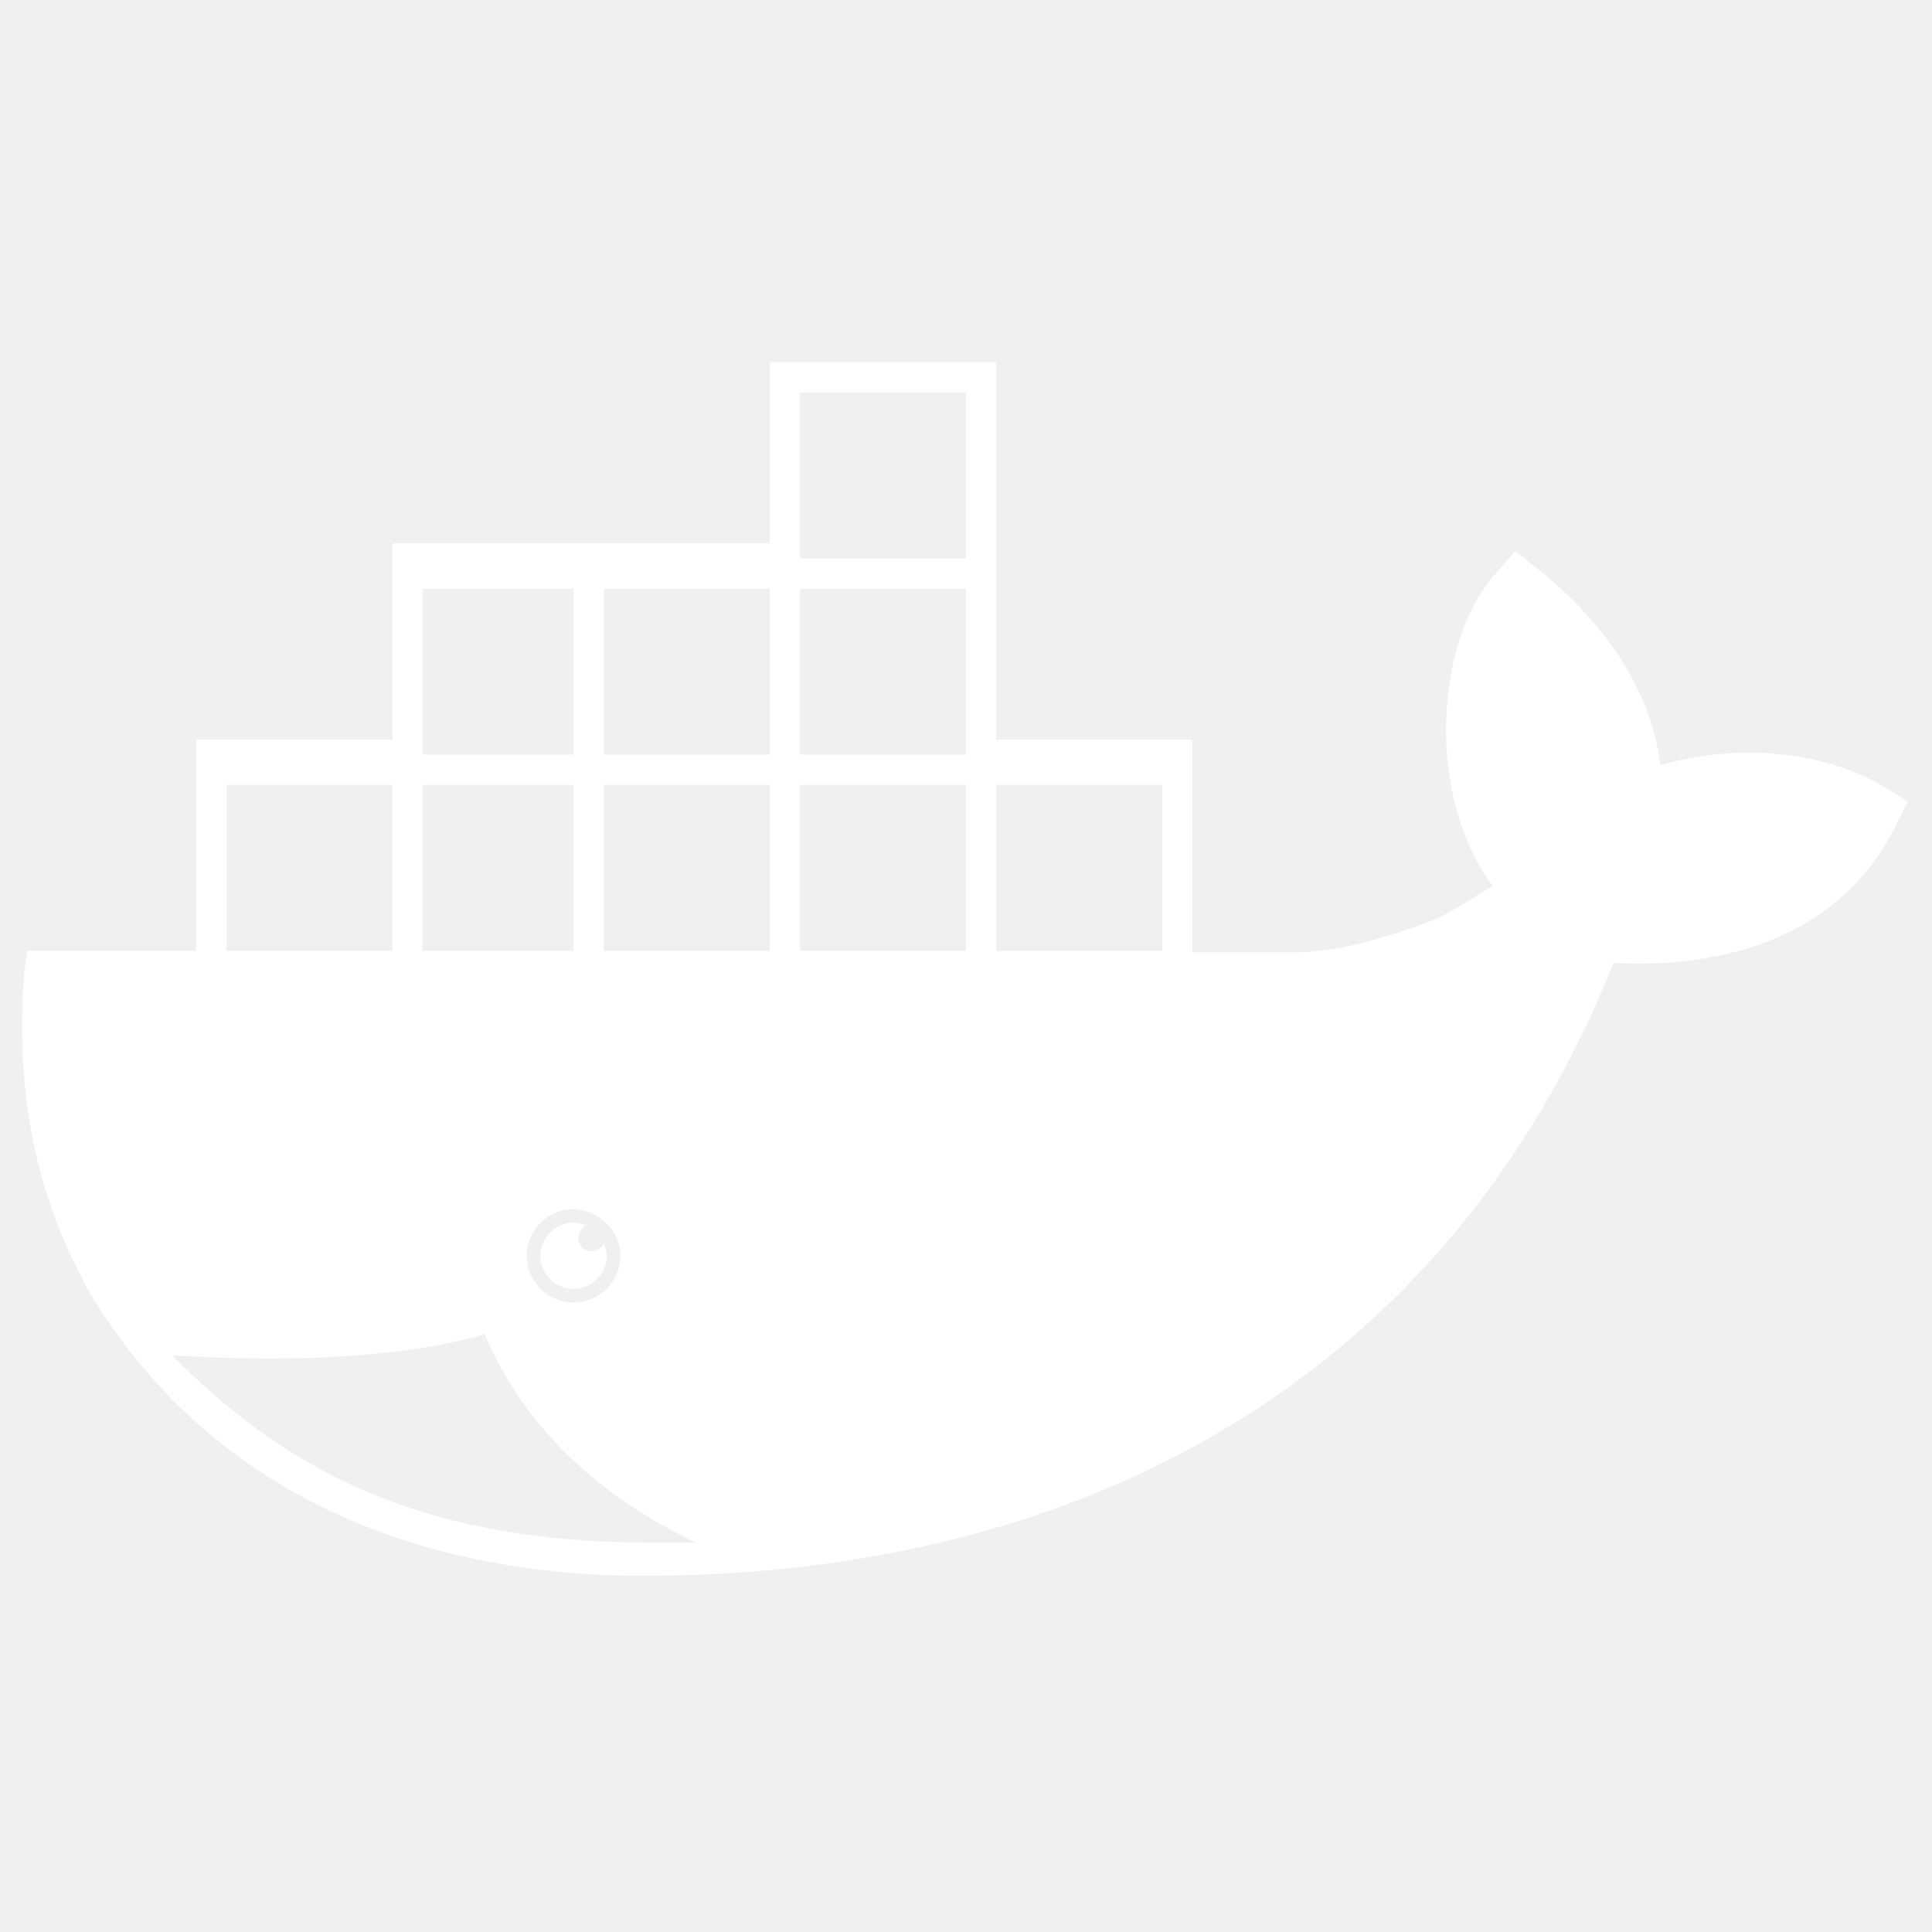
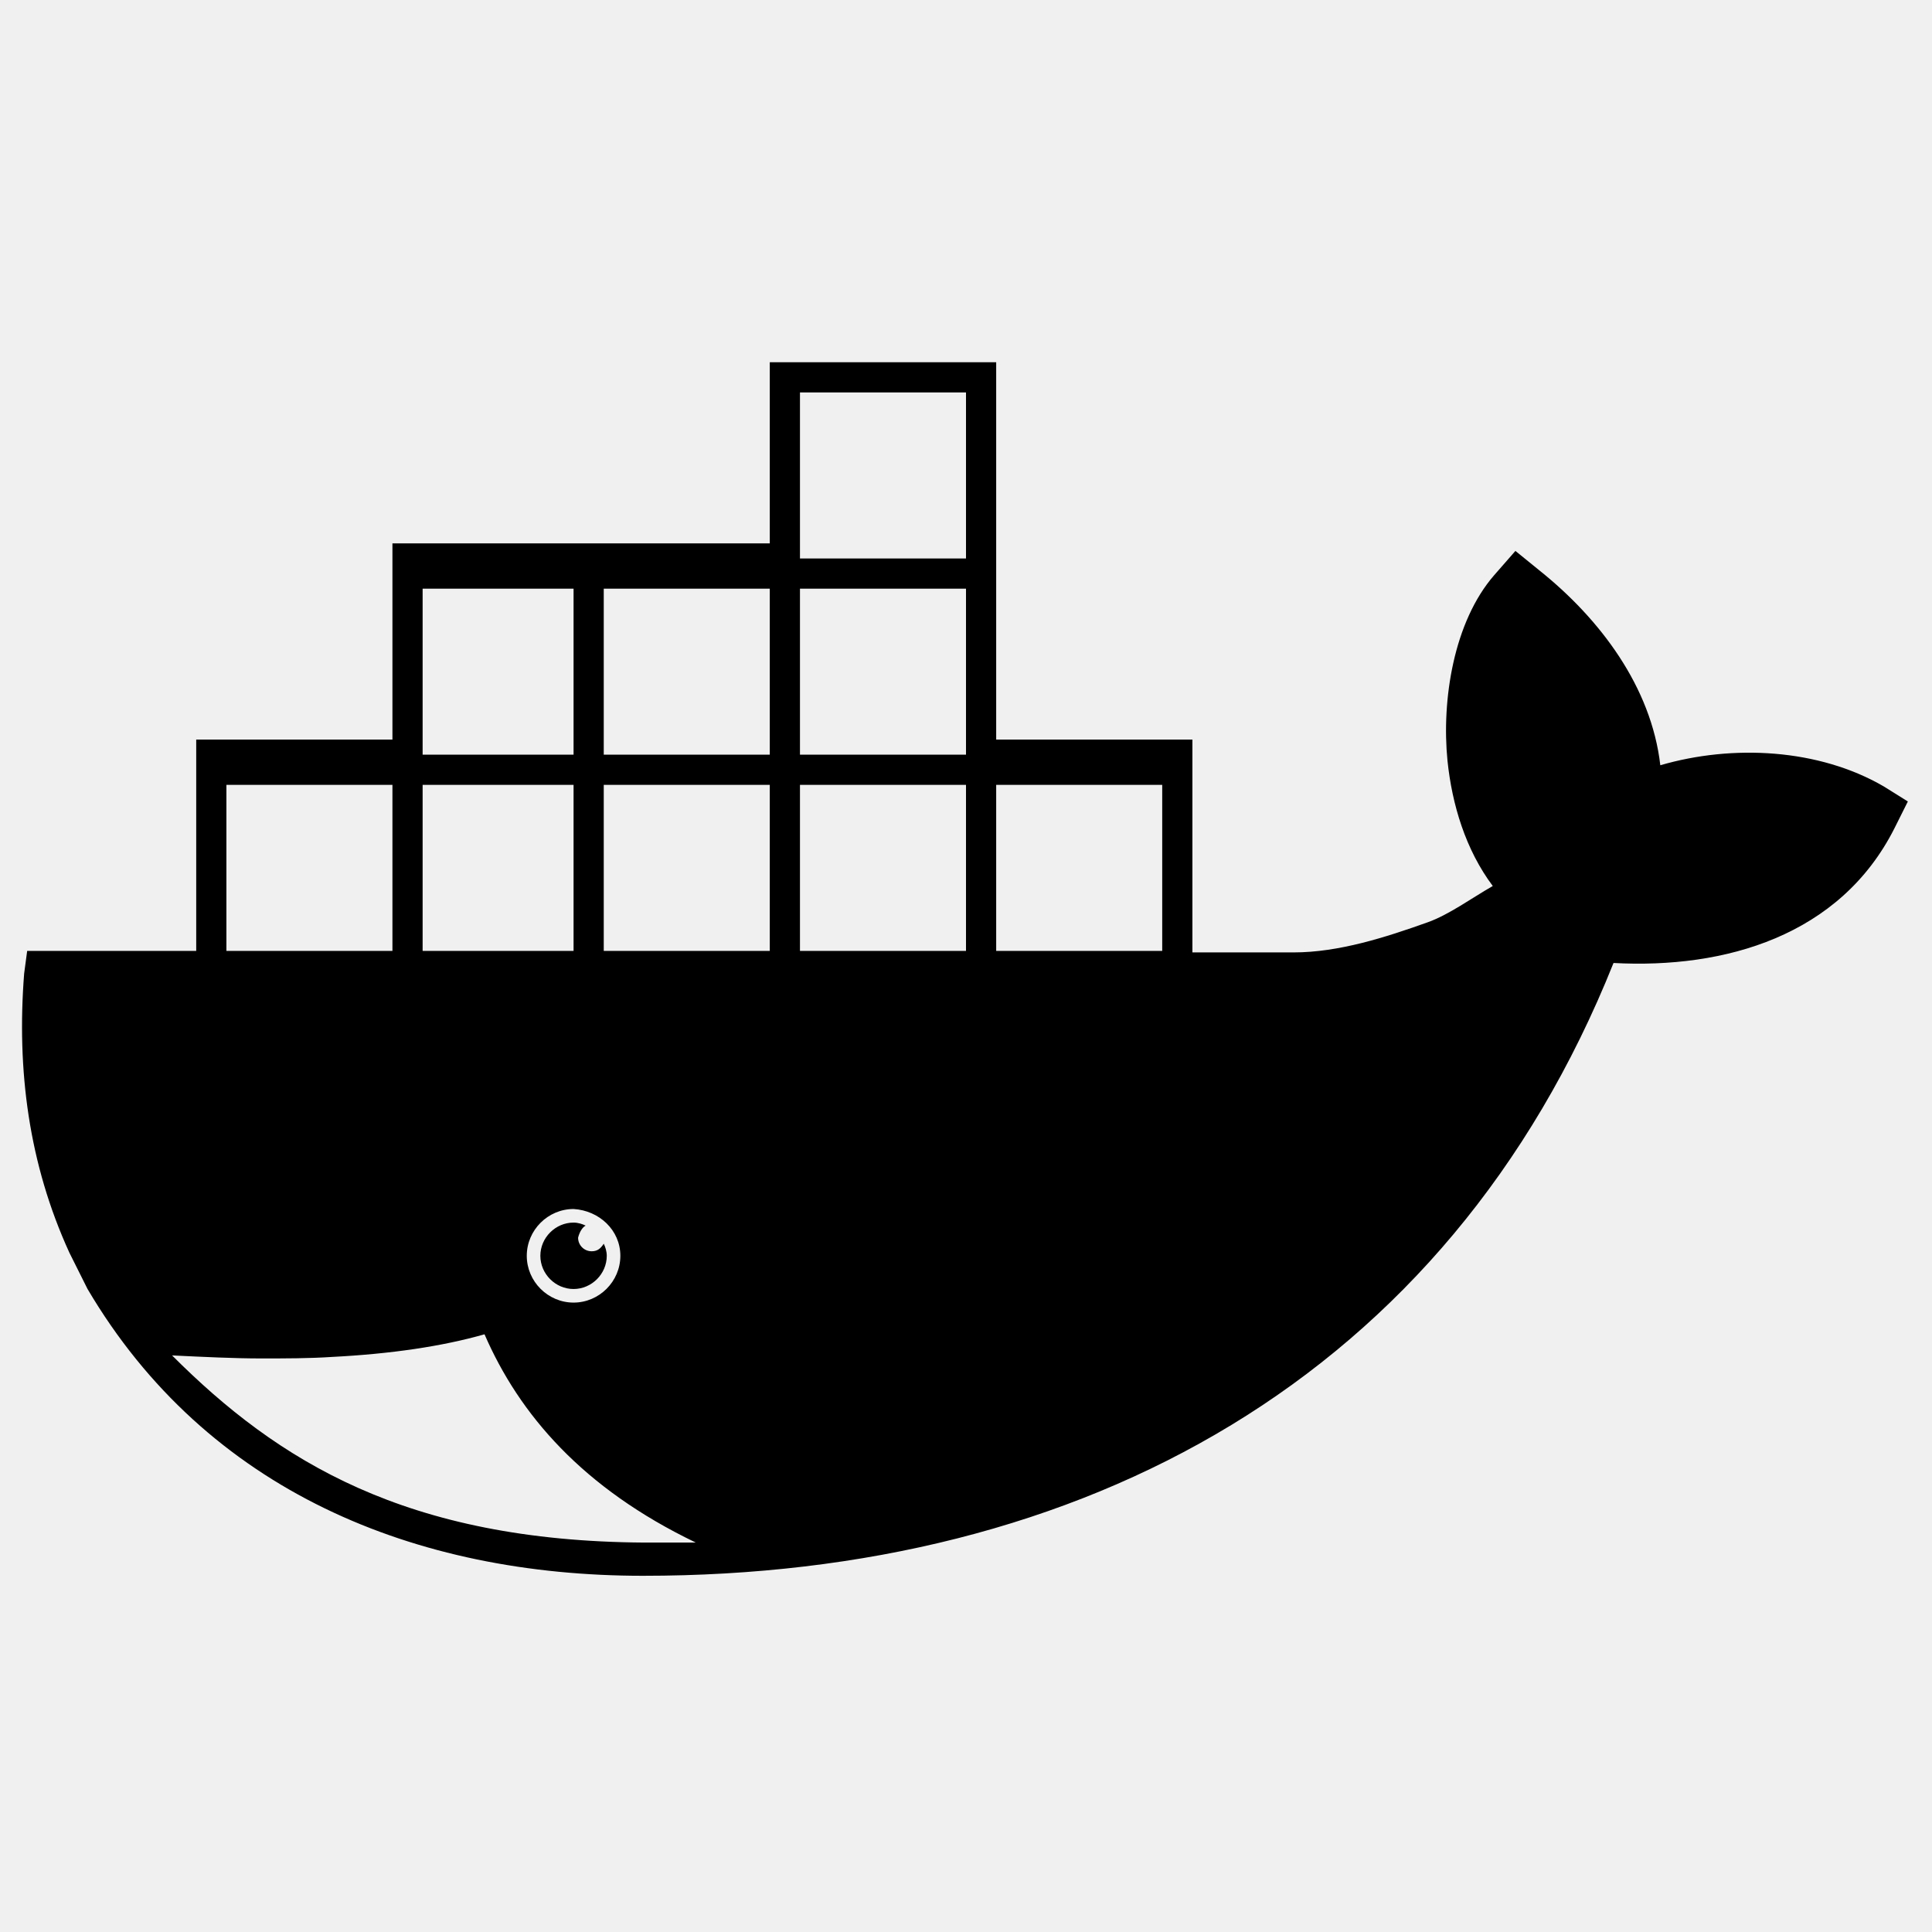
<svg xmlns="http://www.w3.org/2000/svg" width="1em" height="1em" viewBox="0 0 128 128">
-   <path fill="white" d="M124.8 52.1c-4.3-2.5-10-2.8-14.8-1.4c-.6-5.2-4-9.7-8-12.9l-1.6-1.3l-1.4 1.6c-2.7 3.1-3.5 8.3-3.1 12.3c.3 2.9 1.2 5.9 3 8.3c-1.4.8-2.9 1.9-4.3 2.4c-2.8 1-5.9 2-8.9 2H79V49H66V24H51v12H26v13H13v14H1.8l-.2 1.5c-.5 6.4.3 12.6 3 18.5l1.1 2.2l.1.2c7.9 13.4 21.7 19 36.8 19c29.2 0 53.3-13.1 64.3-40.6c7.4.4 15-1.8 18.6-8.9l.9-1.8zM28 39h10v11H28zm13.1 44.2c0 1.7-1.4 3.1-3.1 3.1s-3.1-1.4-3.1-3.1s1.4-3.1 3.1-3.1c1.7.1 3.1 1.4 3.1 3.1M28 52h10v11H28zm-13 0h11v11H15zm27.7 50.2c-15.8-.1-24.3-5.4-31.3-12.4c2.1.1 4.1.2 5.9.2c1.6 0 3.2 0 4.7-.1c3.9-.2 7.3-.7 10.1-1.5c2.3 5.3 6.5 10.2 14 13.8zM51 63H40V52h11zm0-13H40V39h11zm13 13H53V52h11zm0-13H53V39h11zm0-13H53V26h11zm13 26H66V52h11zM38.8 81.2c-.2-.1-.5-.2-.8-.2c-1.2 0-2.2 1-2.2 2.2s1 2.2 2.2 2.2s2.2-1 2.2-2.2c0-.3-.1-.6-.2-.8c-.2.3-.4.5-.8.5c-.5 0-.9-.4-.9-.9c.1-.4.3-.7.5-.8" />
+   <path fill="currentColor" d="M124.8 52.1c-4.3-2.5-10-2.8-14.8-1.4c-.6-5.2-4-9.7-8-12.9l-1.6-1.3l-1.4 1.6c-2.7 3.1-3.5 8.3-3.1 12.3c.3 2.9 1.2 5.9 3 8.3c-1.4.8-2.9 1.9-4.3 2.4c-2.8 1-5.9 2-8.9 2H79V49H66V24H51v12H26v13H13v14H1.8l-.2 1.5c-.5 6.4.3 12.6 3 18.5l1.1 2.2l.1.2c7.9 13.4 21.7 19 36.8 19c29.2 0 53.3-13.1 64.3-40.6c7.4.4 15-1.8 18.6-8.9l.9-1.8zM28 39h10v11H28zm13.1 44.2c0 1.7-1.4 3.1-3.1 3.1s-3.1-1.4-3.1-3.1s1.4-3.1 3.1-3.1c1.7.1 3.1 1.4 3.1 3.1M28 52h10v11H28zm-13 0h11v11H15zm27.7 50.2c-15.8-.1-24.3-5.4-31.3-12.4c2.1.1 4.1.2 5.9.2c1.6 0 3.2 0 4.7-.1c3.9-.2 7.3-.7 10.1-1.5c2.3 5.3 6.5 10.2 14 13.8zM51 63H40V52h11zm0-13H40V39h11zm13 13H53V52h11zm0-13H53V39h11zm0-13H53V26h11zm13 26H66V52h11zM38.8 81.2c-.2-.1-.5-.2-.8-.2c-1.2 0-2.2 1-2.2 2.2s1 2.2 2.2 2.2s2.2-1 2.2-2.2c0-.3-.1-.6-.2-.8c-.2.3-.4.5-.8.5c-.5 0-.9-.4-.9-.9c.1-.4.3-.7.5-.8" />
</svg>
